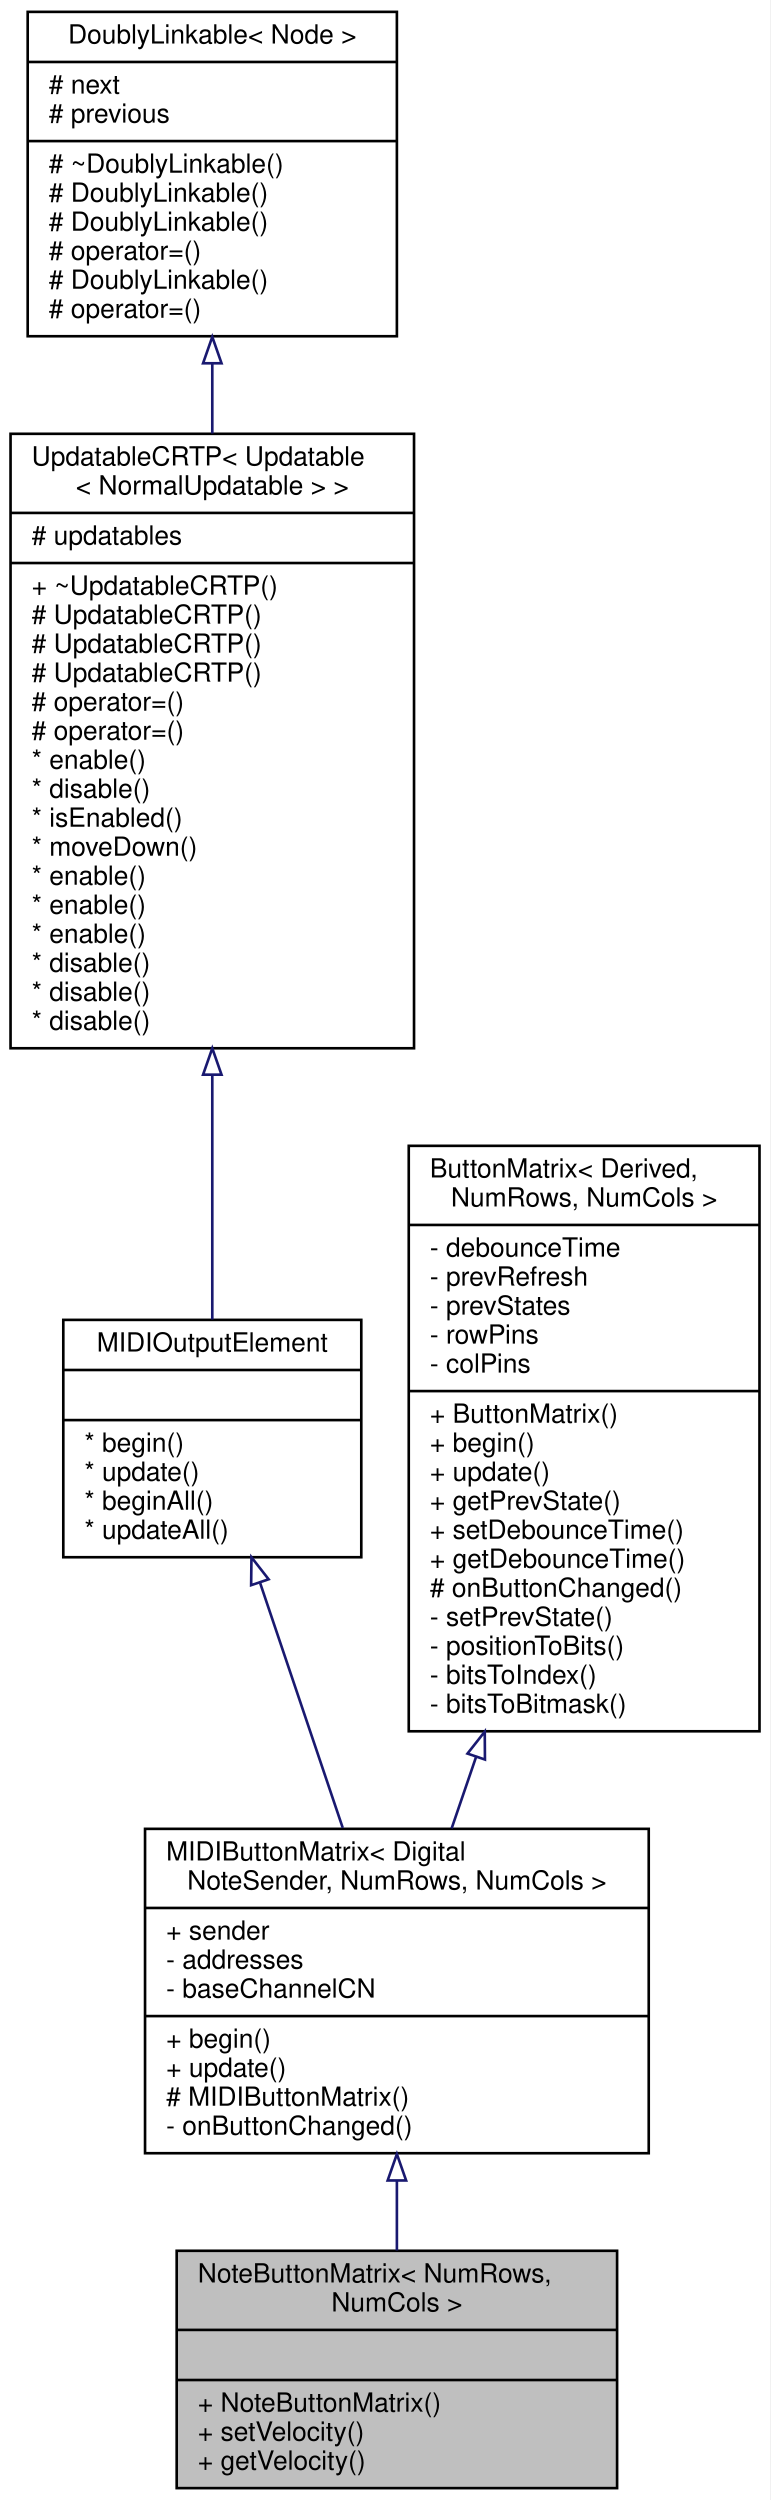
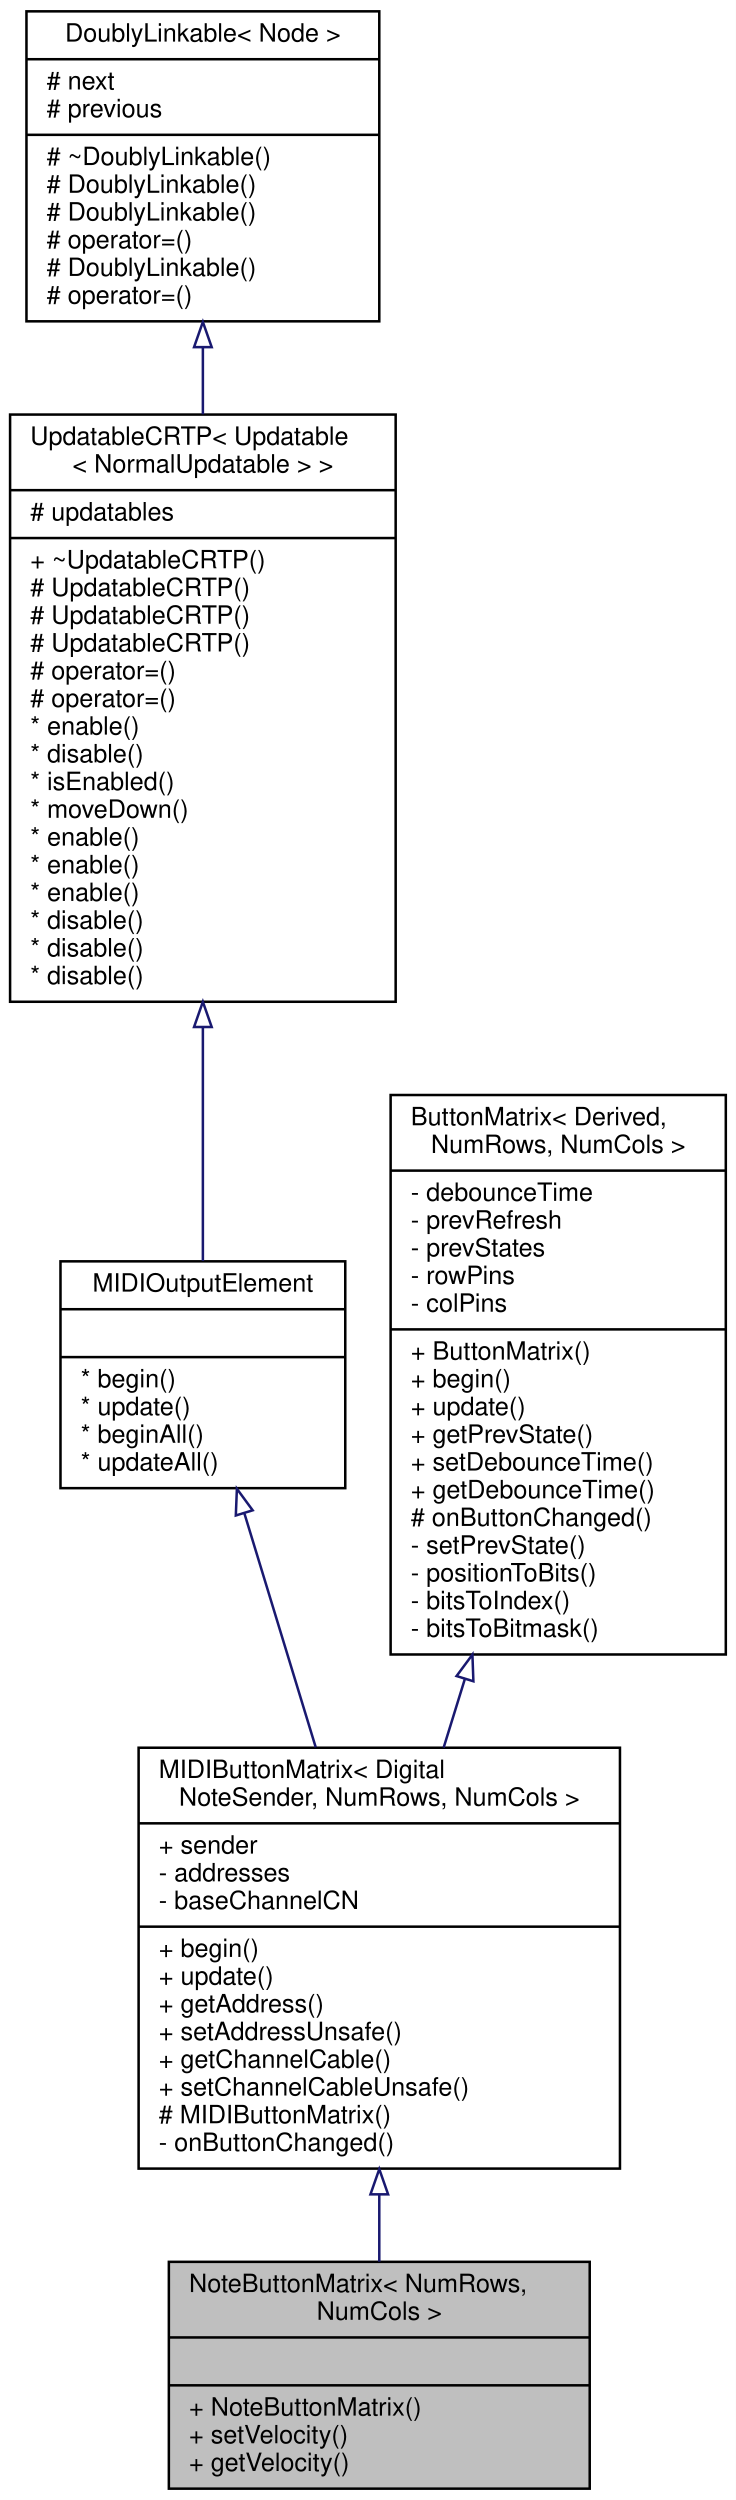
- <svg xmlns="http://www.w3.org/2000/svg" xmlns:xlink="http://www.w3.org/1999/xlink" width="292pt" height="948pt" viewBox="0.00 0.00 292.00 948.00">
-   <g id="graph0" class="graph" transform="scale(1 1) rotate(0) translate(4 944)">
-     <polygon fill="white" stroke="transparent" points="-4,4 -4,-944 288,-944 288,4 -4,4" />
+ <svg xmlns="http://www.w3.org/2000/svg" xmlns:xlink="http://www.w3.org/1999/xlink" width="292pt" height="992pt" viewBox="0.00 0.00 292.00 992.00">
+   <g id="graph0" class="graph" transform="scale(1 1) rotate(0) translate(4 988)">
+     <polygon fill="white" stroke="transparent" points="-4,4 -4,-988 288,-988 288,4 -4,4" />
    <g id="node1" class="node">
      <g id="a_node1">
        <a xlink:title="A class of MIDIOutputElements that read the input from a matrix of momentary push buttons or switches...">
          <polygon fill="#bfbfbf" stroke="black" points="63,-0.5 63,-90.5 230,-90.5 230,-0.5 63,-0.5" />
          <text text-anchor="start" x="71" y="-78.5" font-family="Helvetica,sans-Serif" font-size="10.00">NoteButtonMatrix&lt; NumRows,</text>
          <text text-anchor="middle" x="146.5" y="-67.5" font-family="Helvetica,sans-Serif" font-size="10.00"> NumCols &gt;</text>
          <polyline fill="none" stroke="black" points="63,-60.5 230,-60.5 " />
          <text text-anchor="middle" x="146.5" y="-48.5" font-family="Helvetica,sans-Serif" font-size="10.00"> </text>
          <polyline fill="none" stroke="black" points="63,-41.5 230,-41.5 " />
          <text text-anchor="start" x="71" y="-29.5" font-family="Helvetica,sans-Serif" font-size="10.00">+ NoteButtonMatrix()</text>
          <text text-anchor="start" x="71" y="-18.5" font-family="Helvetica,sans-Serif" font-size="10.00">+ setVelocity()</text>
          <text text-anchor="start" x="71" y="-7.5" font-family="Helvetica,sans-Serif" font-size="10.00">+ getVelocity()</text>
        </a>
      </g>
    </g>
    <g id="node2" class="node">
      <g id="a_node2">
        <a xlink:href="../../d0/d54/classMIDIButtonMatrix.html" target="_top" xlink:title=" ">
-           <polygon fill="white" stroke="black" points="51,-127.5 51,-250.5 242,-250.5 242,-127.5 51,-127.5" />
-           <text text-anchor="start" x="59" y="-238.5" font-family="Helvetica,sans-Serif" font-size="10.00">MIDIButtonMatrix&lt; Digital</text>
-           <text text-anchor="middle" x="146.5" y="-227.5" font-family="Helvetica,sans-Serif" font-size="10.00">NoteSender, NumRows, NumCols &gt;</text>
-           <polyline fill="none" stroke="black" points="51,-220.5 242,-220.5 " />
-           <text text-anchor="start" x="59" y="-208.5" font-family="Helvetica,sans-Serif" font-size="10.00">+ sender</text>
-           <text text-anchor="start" x="59" y="-197.5" font-family="Helvetica,sans-Serif" font-size="10.00">- addresses</text>
-           <text text-anchor="start" x="59" y="-186.5" font-family="Helvetica,sans-Serif" font-size="10.00">- baseChannelCN</text>
-           <polyline fill="none" stroke="black" points="51,-179.5 242,-179.5 " />
-           <text text-anchor="start" x="59" y="-167.5" font-family="Helvetica,sans-Serif" font-size="10.00">+ begin()</text>
-           <text text-anchor="start" x="59" y="-156.5" font-family="Helvetica,sans-Serif" font-size="10.00">+ update()</text>
+           <polygon fill="white" stroke="black" points="51,-127.5 51,-294.5 242,-294.5 242,-127.5 51,-127.5" />
+           <text text-anchor="start" x="59" y="-282.5" font-family="Helvetica,sans-Serif" font-size="10.00">MIDIButtonMatrix&lt; Digital</text>
+           <text text-anchor="middle" x="146.5" y="-271.5" font-family="Helvetica,sans-Serif" font-size="10.00">NoteSender, NumRows, NumCols &gt;</text>
+           <polyline fill="none" stroke="black" points="51,-264.5 242,-264.5 " />
+           <text text-anchor="start" x="59" y="-252.5" font-family="Helvetica,sans-Serif" font-size="10.00">+ sender</text>
+           <text text-anchor="start" x="59" y="-241.5" font-family="Helvetica,sans-Serif" font-size="10.00">- addresses</text>
+           <text text-anchor="start" x="59" y="-230.5" font-family="Helvetica,sans-Serif" font-size="10.00">- baseChannelCN</text>
+           <polyline fill="none" stroke="black" points="51,-223.5 242,-223.5 " />
+           <text text-anchor="start" x="59" y="-211.5" font-family="Helvetica,sans-Serif" font-size="10.00">+ begin()</text>
+           <text text-anchor="start" x="59" y="-200.5" font-family="Helvetica,sans-Serif" font-size="10.00">+ update()</text>
+           <text text-anchor="start" x="59" y="-189.5" font-family="Helvetica,sans-Serif" font-size="10.00">+ getAddress()</text>
+           <text text-anchor="start" x="59" y="-178.5" font-family="Helvetica,sans-Serif" font-size="10.00">+ setAddressUnsafe()</text>
+           <text text-anchor="start" x="59" y="-167.5" font-family="Helvetica,sans-Serif" font-size="10.00">+ getChannelCable()</text>
+           <text text-anchor="start" x="59" y="-156.5" font-family="Helvetica,sans-Serif" font-size="10.00">+ setChannelCableUnsafe()</text>
          <text text-anchor="start" x="59" y="-145.5" font-family="Helvetica,sans-Serif" font-size="10.00"># MIDIButtonMatrix()</text>
          <text text-anchor="start" x="59" y="-134.5" font-family="Helvetica,sans-Serif" font-size="10.00">- onButtonChanged()</text>
        </a>
      </g>
    </g>
    <g id="edge1" class="edge">
-       <path fill="none" stroke="midnightblue" d="M146.5,-117.03C146.5,-108.03 146.5,-99.03 146.5,-90.62" />
-       <polygon fill="none" stroke="midnightblue" points="143,-117.17 146.5,-127.17 150,-117.17 143,-117.17" />
+       <path fill="none" stroke="midnightblue" d="M146.5,-117.22C146.5,-107.99 146.5,-98.95 146.5,-90.58" />
+       <polygon fill="none" stroke="midnightblue" points="143,-117.29 146.5,-127.29 150,-117.29 143,-117.29" />
    </g>
    <g id="node3" class="node">
      <g id="a_node3">
        <a xlink:href="../../d1/d55/classAH_1_1Updatable.html" target="_top" xlink:title="A super class for object that have to be updated regularly.">
-           <polygon fill="white" stroke="black" points="20,-353.5 20,-443.5 133,-443.5 133,-353.5 20,-353.5" />
-           <text text-anchor="middle" x="76.5" y="-431.5" font-family="Helvetica,sans-Serif" font-size="10.00">MIDIOutputElement</text>
-           <polyline fill="none" stroke="black" points="20,-424.5 133,-424.5 " />
-           <text text-anchor="middle" x="76.5" y="-412.5" font-family="Helvetica,sans-Serif" font-size="10.00"> </text>
-           <polyline fill="none" stroke="black" points="20,-405.5 133,-405.5 " />
-           <text text-anchor="start" x="28" y="-393.5" font-family="Helvetica,sans-Serif" font-size="10.00">* begin()</text>
-           <text text-anchor="start" x="28" y="-382.5" font-family="Helvetica,sans-Serif" font-size="10.00">* update()</text>
-           <text text-anchor="start" x="28" y="-371.5" font-family="Helvetica,sans-Serif" font-size="10.00">* beginAll()</text>
-           <text text-anchor="start" x="28" y="-360.5" font-family="Helvetica,sans-Serif" font-size="10.00">* updateAll()</text>
+           <polygon fill="white" stroke="black" points="20,-397.5 20,-487.5 133,-487.5 133,-397.5 20,-397.5" />
+           <text text-anchor="middle" x="76.5" y="-475.5" font-family="Helvetica,sans-Serif" font-size="10.00">MIDIOutputElement</text>
+           <polyline fill="none" stroke="black" points="20,-468.5 133,-468.5 " />
+           <text text-anchor="middle" x="76.5" y="-456.5" font-family="Helvetica,sans-Serif" font-size="10.00"> </text>
+           <polyline fill="none" stroke="black" points="20,-449.5 133,-449.5 " />
+           <text text-anchor="start" x="28" y="-437.5" font-family="Helvetica,sans-Serif" font-size="10.00">* begin()</text>
+           <text text-anchor="start" x="28" y="-426.5" font-family="Helvetica,sans-Serif" font-size="10.00">* update()</text>
+           <text text-anchor="start" x="28" y="-415.5" font-family="Helvetica,sans-Serif" font-size="10.00">* beginAll()</text>
+           <text text-anchor="start" x="28" y="-404.5" font-family="Helvetica,sans-Serif" font-size="10.00">* updateAll()</text>
        </a>
      </g>
    </g>
    <g id="edge2" class="edge">
-       <path fill="none" stroke="midnightblue" d="M94.64,-343.73C104.23,-315.3 116.04,-280.29 125.97,-250.86" />
-       <polygon fill="none" stroke="midnightblue" points="91.23,-342.9 91.35,-353.49 97.86,-345.14 91.23,-342.9" />
+       <path fill="none" stroke="midnightblue" d="M93.01,-387.38C101.44,-359.75 111.87,-325.53 121.28,-294.67" />
+       <polygon fill="none" stroke="midnightblue" points="89.57,-386.66 90,-397.25 96.26,-388.71 89.57,-386.66" />
    </g>
    <g id="node4" class="node">
      <g id="a_node4">
        <a xlink:href="../../d8/d1a/classAH_1_1UpdatableCRTP.html" target="_top" xlink:title=" ">
-           <polygon fill="white" stroke="black" points="0,-546.5 0,-779.5 153,-779.5 153,-546.5 0,-546.5" />
-           <text text-anchor="start" x="8" y="-767.5" font-family="Helvetica,sans-Serif" font-size="10.00">UpdatableCRTP&lt; Updatable</text>
-           <text text-anchor="middle" x="76.5" y="-756.5" font-family="Helvetica,sans-Serif" font-size="10.00">&lt; NormalUpdatable &gt; &gt;</text>
-           <polyline fill="none" stroke="black" points="0,-749.5 153,-749.5 " />
-           <text text-anchor="start" x="8" y="-737.5" font-family="Helvetica,sans-Serif" font-size="10.00"># updatables</text>
-           <polyline fill="none" stroke="black" points="0,-730.5 153,-730.5 " />
-           <text text-anchor="start" x="8" y="-718.5" font-family="Helvetica,sans-Serif" font-size="10.00">+ ~UpdatableCRTP()</text>
-           <text text-anchor="start" x="8" y="-707.5" font-family="Helvetica,sans-Serif" font-size="10.00"># UpdatableCRTP()</text>
-           <text text-anchor="start" x="8" y="-696.5" font-family="Helvetica,sans-Serif" font-size="10.00"># UpdatableCRTP()</text>
-           <text text-anchor="start" x="8" y="-685.5" font-family="Helvetica,sans-Serif" font-size="10.00"># UpdatableCRTP()</text>
-           <text text-anchor="start" x="8" y="-674.5" font-family="Helvetica,sans-Serif" font-size="10.00"># operator=()</text>
-           <text text-anchor="start" x="8" y="-663.5" font-family="Helvetica,sans-Serif" font-size="10.00"># operator=()</text>
+           <polygon fill="white" stroke="black" points="0,-590.5 0,-823.5 153,-823.5 153,-590.5 0,-590.5" />
+           <text text-anchor="start" x="8" y="-811.5" font-family="Helvetica,sans-Serif" font-size="10.00">UpdatableCRTP&lt; Updatable</text>
+           <text text-anchor="middle" x="76.5" y="-800.5" font-family="Helvetica,sans-Serif" font-size="10.00">&lt; NormalUpdatable &gt; &gt;</text>
+           <polyline fill="none" stroke="black" points="0,-793.5 153,-793.5 " />
+           <text text-anchor="start" x="8" y="-781.5" font-family="Helvetica,sans-Serif" font-size="10.00"># updatables</text>
+           <polyline fill="none" stroke="black" points="0,-774.5 153,-774.5 " />
+           <text text-anchor="start" x="8" y="-762.5" font-family="Helvetica,sans-Serif" font-size="10.00">+ ~UpdatableCRTP()</text>
+           <text text-anchor="start" x="8" y="-751.5" font-family="Helvetica,sans-Serif" font-size="10.00"># UpdatableCRTP()</text>
+           <text text-anchor="start" x="8" y="-740.5" font-family="Helvetica,sans-Serif" font-size="10.00"># UpdatableCRTP()</text>
+           <text text-anchor="start" x="8" y="-729.5" font-family="Helvetica,sans-Serif" font-size="10.00"># UpdatableCRTP()</text>
+           <text text-anchor="start" x="8" y="-718.5" font-family="Helvetica,sans-Serif" font-size="10.00"># operator=()</text>
+           <text text-anchor="start" x="8" y="-707.5" font-family="Helvetica,sans-Serif" font-size="10.00"># operator=()</text>
+           <text text-anchor="start" x="8" y="-696.5" font-family="Helvetica,sans-Serif" font-size="10.00">* enable()</text>
+           <text text-anchor="start" x="8" y="-685.5" font-family="Helvetica,sans-Serif" font-size="10.00">* disable()</text>
+           <text text-anchor="start" x="8" y="-674.5" font-family="Helvetica,sans-Serif" font-size="10.00">* isEnabled()</text>
+           <text text-anchor="start" x="8" y="-663.5" font-family="Helvetica,sans-Serif" font-size="10.00">* moveDown()</text>
          <text text-anchor="start" x="8" y="-652.5" font-family="Helvetica,sans-Serif" font-size="10.00">* enable()</text>
-           <text text-anchor="start" x="8" y="-641.5" font-family="Helvetica,sans-Serif" font-size="10.00">* disable()</text>
-           <text text-anchor="start" x="8" y="-630.5" font-family="Helvetica,sans-Serif" font-size="10.00">* isEnabled()</text>
-           <text text-anchor="start" x="8" y="-619.5" font-family="Helvetica,sans-Serif" font-size="10.00">* moveDown()</text>
-           <text text-anchor="start" x="8" y="-608.5" font-family="Helvetica,sans-Serif" font-size="10.00">* enable()</text>
-           <text text-anchor="start" x="8" y="-597.5" font-family="Helvetica,sans-Serif" font-size="10.00">* enable()</text>
-           <text text-anchor="start" x="8" y="-586.5" font-family="Helvetica,sans-Serif" font-size="10.00">* enable()</text>
-           <text text-anchor="start" x="8" y="-575.5" font-family="Helvetica,sans-Serif" font-size="10.00">* disable()</text>
-           <text text-anchor="start" x="8" y="-564.5" font-family="Helvetica,sans-Serif" font-size="10.00">* disable()</text>
-           <text text-anchor="start" x="8" y="-553.5" font-family="Helvetica,sans-Serif" font-size="10.00">* disable()</text>
+           <text text-anchor="start" x="8" y="-641.5" font-family="Helvetica,sans-Serif" font-size="10.00">* enable()</text>
+           <text text-anchor="start" x="8" y="-630.5" font-family="Helvetica,sans-Serif" font-size="10.00">* enable()</text>
+           <text text-anchor="start" x="8" y="-619.5" font-family="Helvetica,sans-Serif" font-size="10.00">* disable()</text>
+           <text text-anchor="start" x="8" y="-608.5" font-family="Helvetica,sans-Serif" font-size="10.00">* disable()</text>
+           <text text-anchor="start" x="8" y="-597.5" font-family="Helvetica,sans-Serif" font-size="10.00">* disable()</text>
        </a>
      </g>
    </g>
    <g id="edge3" class="edge">
-       <path fill="none" stroke="midnightblue" d="M76.5,-536.2C76.5,-502.97 76.5,-469.29 76.5,-443.67" />
-       <polygon fill="none" stroke="midnightblue" points="73,-536.48 76.5,-546.48 80,-536.48 73,-536.48" />
+       <path fill="none" stroke="midnightblue" d="M76.5,-580.2C76.5,-546.97 76.5,-513.29 76.5,-487.67" />
+       <polygon fill="none" stroke="midnightblue" points="73,-580.48 76.5,-590.48 80,-580.48 73,-580.48" />
    </g>
    <g id="node5" class="node">
      <g id="a_node5">
        <a xlink:href="../../d4/d23/classDoublyLinkable.html" target="_top" xlink:title="A class that can be inherited from to allow inserting into a DoublyLinkedList.">
-           <polygon fill="white" stroke="black" points="6.5,-816.5 6.5,-939.5 146.5,-939.5 146.5,-816.5 6.5,-816.5" />
-           <text text-anchor="middle" x="76.5" y="-927.5" font-family="Helvetica,sans-Serif" font-size="10.00">DoublyLinkable&lt; Node &gt;</text>
-           <polyline fill="none" stroke="black" points="6.5,-920.5 146.5,-920.5 " />
-           <text text-anchor="start" x="14.5" y="-908.5" font-family="Helvetica,sans-Serif" font-size="10.00"># next</text>
-           <text text-anchor="start" x="14.5" y="-897.5" font-family="Helvetica,sans-Serif" font-size="10.00"># previous</text>
-           <polyline fill="none" stroke="black" points="6.5,-890.5 146.5,-890.5 " />
-           <text text-anchor="start" x="14.5" y="-878.5" font-family="Helvetica,sans-Serif" font-size="10.00"># ~DoublyLinkable()</text>
-           <text text-anchor="start" x="14.5" y="-867.5" font-family="Helvetica,sans-Serif" font-size="10.00"># DoublyLinkable()</text>
-           <text text-anchor="start" x="14.5" y="-856.5" font-family="Helvetica,sans-Serif" font-size="10.00"># DoublyLinkable()</text>
-           <text text-anchor="start" x="14.5" y="-845.5" font-family="Helvetica,sans-Serif" font-size="10.00"># operator=()</text>
-           <text text-anchor="start" x="14.5" y="-834.5" font-family="Helvetica,sans-Serif" font-size="10.00"># DoublyLinkable()</text>
-           <text text-anchor="start" x="14.5" y="-823.5" font-family="Helvetica,sans-Serif" font-size="10.00"># operator=()</text>
+           <polygon fill="white" stroke="black" points="6.5,-860.5 6.5,-983.5 146.5,-983.5 146.5,-860.5 6.5,-860.5" />
+           <text text-anchor="middle" x="76.5" y="-971.5" font-family="Helvetica,sans-Serif" font-size="10.00">DoublyLinkable&lt; Node &gt;</text>
+           <polyline fill="none" stroke="black" points="6.5,-964.5 146.5,-964.5 " />
+           <text text-anchor="start" x="14.5" y="-952.5" font-family="Helvetica,sans-Serif" font-size="10.00"># next</text>
+           <text text-anchor="start" x="14.5" y="-941.5" font-family="Helvetica,sans-Serif" font-size="10.00"># previous</text>
+           <polyline fill="none" stroke="black" points="6.5,-934.5 146.5,-934.5 " />
+           <text text-anchor="start" x="14.5" y="-922.5" font-family="Helvetica,sans-Serif" font-size="10.00"># ~DoublyLinkable()</text>
+           <text text-anchor="start" x="14.5" y="-911.5" font-family="Helvetica,sans-Serif" font-size="10.00"># DoublyLinkable()</text>
+           <text text-anchor="start" x="14.5" y="-900.5" font-family="Helvetica,sans-Serif" font-size="10.00"># DoublyLinkable()</text>
+           <text text-anchor="start" x="14.5" y="-889.5" font-family="Helvetica,sans-Serif" font-size="10.00"># operator=()</text>
+           <text text-anchor="start" x="14.5" y="-878.5" font-family="Helvetica,sans-Serif" font-size="10.00"># DoublyLinkable()</text>
+           <text text-anchor="start" x="14.5" y="-867.5" font-family="Helvetica,sans-Serif" font-size="10.00"># operator=()</text>
        </a>
      </g>
    </g>
    <g id="edge4" class="edge">
-       <path fill="none" stroke="midnightblue" d="M76.5,-806.02C76.5,-797.48 76.5,-788.6 76.5,-779.62" />
-       <polygon fill="none" stroke="midnightblue" points="73,-806.25 76.5,-816.25 80,-806.25 73,-806.25" />
+       <path fill="none" stroke="midnightblue" d="M76.5,-850.02C76.5,-841.48 76.5,-832.6 76.5,-823.62" />
+       <polygon fill="none" stroke="midnightblue" points="73,-850.25 76.5,-860.25 80,-850.25 73,-850.25" />
    </g>
    <g id="node6" class="node">
      <g id="a_node6">
        <a xlink:href="../../dd/d29/classAH_1_1ButtonMatrix.html" target="_top" xlink:title="A class that reads the states of a button matrix.">
-           <polygon fill="white" stroke="black" points="151,-287.5 151,-509.5 284,-509.5 284,-287.5 151,-287.5" />
-           <text text-anchor="start" x="159" y="-497.5" font-family="Helvetica,sans-Serif" font-size="10.00">ButtonMatrix&lt; Derived,</text>
-           <text text-anchor="middle" x="217.5" y="-486.5" font-family="Helvetica,sans-Serif" font-size="10.00"> NumRows, NumCols &gt;</text>
-           <polyline fill="none" stroke="black" points="151,-479.5 284,-479.5 " />
-           <text text-anchor="start" x="159" y="-467.5" font-family="Helvetica,sans-Serif" font-size="10.00">- debounceTime</text>
-           <text text-anchor="start" x="159" y="-456.5" font-family="Helvetica,sans-Serif" font-size="10.00">- prevRefresh</text>
-           <text text-anchor="start" x="159" y="-445.5" font-family="Helvetica,sans-Serif" font-size="10.00">- prevStates</text>
-           <text text-anchor="start" x="159" y="-434.5" font-family="Helvetica,sans-Serif" font-size="10.00">- rowPins</text>
-           <text text-anchor="start" x="159" y="-423.5" font-family="Helvetica,sans-Serif" font-size="10.00">- colPins</text>
-           <polyline fill="none" stroke="black" points="151,-416.5 284,-416.5 " />
-           <text text-anchor="start" x="159" y="-404.5" font-family="Helvetica,sans-Serif" font-size="10.00">+ ButtonMatrix()</text>
-           <text text-anchor="start" x="159" y="-393.5" font-family="Helvetica,sans-Serif" font-size="10.00">+ begin()</text>
-           <text text-anchor="start" x="159" y="-382.5" font-family="Helvetica,sans-Serif" font-size="10.00">+ update()</text>
-           <text text-anchor="start" x="159" y="-371.5" font-family="Helvetica,sans-Serif" font-size="10.00">+ getPrevState()</text>
-           <text text-anchor="start" x="159" y="-360.5" font-family="Helvetica,sans-Serif" font-size="10.00">+ setDebounceTime()</text>
-           <text text-anchor="start" x="159" y="-349.5" font-family="Helvetica,sans-Serif" font-size="10.00">+ getDebounceTime()</text>
-           <text text-anchor="start" x="159" y="-338.5" font-family="Helvetica,sans-Serif" font-size="10.00"># onButtonChanged()</text>
-           <text text-anchor="start" x="159" y="-327.5" font-family="Helvetica,sans-Serif" font-size="10.00">- setPrevState()</text>
-           <text text-anchor="start" x="159" y="-316.5" font-family="Helvetica,sans-Serif" font-size="10.00">- positionToBits()</text>
-           <text text-anchor="start" x="159" y="-305.5" font-family="Helvetica,sans-Serif" font-size="10.00">- bitsToIndex()</text>
-           <text text-anchor="start" x="159" y="-294.5" font-family="Helvetica,sans-Serif" font-size="10.00">- bitsToBitmask()</text>
+           <polygon fill="white" stroke="black" points="151,-331.5 151,-553.5 284,-553.5 284,-331.5 151,-331.5" />
+           <text text-anchor="start" x="159" y="-541.5" font-family="Helvetica,sans-Serif" font-size="10.00">ButtonMatrix&lt; Derived,</text>
+           <text text-anchor="middle" x="217.5" y="-530.5" font-family="Helvetica,sans-Serif" font-size="10.00"> NumRows, NumCols &gt;</text>
+           <polyline fill="none" stroke="black" points="151,-523.5 284,-523.5 " />
+           <text text-anchor="start" x="159" y="-511.5" font-family="Helvetica,sans-Serif" font-size="10.00">- debounceTime</text>
+           <text text-anchor="start" x="159" y="-500.5" font-family="Helvetica,sans-Serif" font-size="10.00">- prevRefresh</text>
+           <text text-anchor="start" x="159" y="-489.5" font-family="Helvetica,sans-Serif" font-size="10.00">- prevStates</text>
+           <text text-anchor="start" x="159" y="-478.5" font-family="Helvetica,sans-Serif" font-size="10.00">- rowPins</text>
+           <text text-anchor="start" x="159" y="-467.5" font-family="Helvetica,sans-Serif" font-size="10.00">- colPins</text>
+           <polyline fill="none" stroke="black" points="151,-460.5 284,-460.5 " />
+           <text text-anchor="start" x="159" y="-448.5" font-family="Helvetica,sans-Serif" font-size="10.00">+ ButtonMatrix()</text>
+           <text text-anchor="start" x="159" y="-437.5" font-family="Helvetica,sans-Serif" font-size="10.00">+ begin()</text>
+           <text text-anchor="start" x="159" y="-426.5" font-family="Helvetica,sans-Serif" font-size="10.00">+ update()</text>
+           <text text-anchor="start" x="159" y="-415.5" font-family="Helvetica,sans-Serif" font-size="10.00">+ getPrevState()</text>
+           <text text-anchor="start" x="159" y="-404.5" font-family="Helvetica,sans-Serif" font-size="10.00">+ setDebounceTime()</text>
+           <text text-anchor="start" x="159" y="-393.5" font-family="Helvetica,sans-Serif" font-size="10.00">+ getDebounceTime()</text>
+           <text text-anchor="start" x="159" y="-382.5" font-family="Helvetica,sans-Serif" font-size="10.00"># onButtonChanged()</text>
+           <text text-anchor="start" x="159" y="-371.5" font-family="Helvetica,sans-Serif" font-size="10.00">- setPrevState()</text>
+           <text text-anchor="start" x="159" y="-360.5" font-family="Helvetica,sans-Serif" font-size="10.00">- positionToBits()</text>
+           <text text-anchor="start" x="159" y="-349.5" font-family="Helvetica,sans-Serif" font-size="10.00">- bitsToIndex()</text>
+           <text text-anchor="start" x="159" y="-338.5" font-family="Helvetica,sans-Serif" font-size="10.00">- bitsToBitmask()</text>
        </a>
      </g>
    </g>
    <g id="edge5" class="edge">
-       <path fill="none" stroke="midnightblue" d="M176.49,-277.66C173.32,-268.38 170.21,-259.28 167.26,-250.67" />
-       <polygon fill="none" stroke="midnightblue" points="173.27,-279.04 179.82,-287.37 179.89,-276.78 173.27,-279.04" />
+       <path fill="none" stroke="midnightblue" d="M180.48,-321.84C177.63,-312.62 174.79,-303.44 172.04,-294.55" />
+       <polygon fill="none" stroke="midnightblue" points="177.16,-322.94 183.46,-331.46 183.84,-320.87 177.16,-322.94" />
    </g>
  </g>
</svg>
